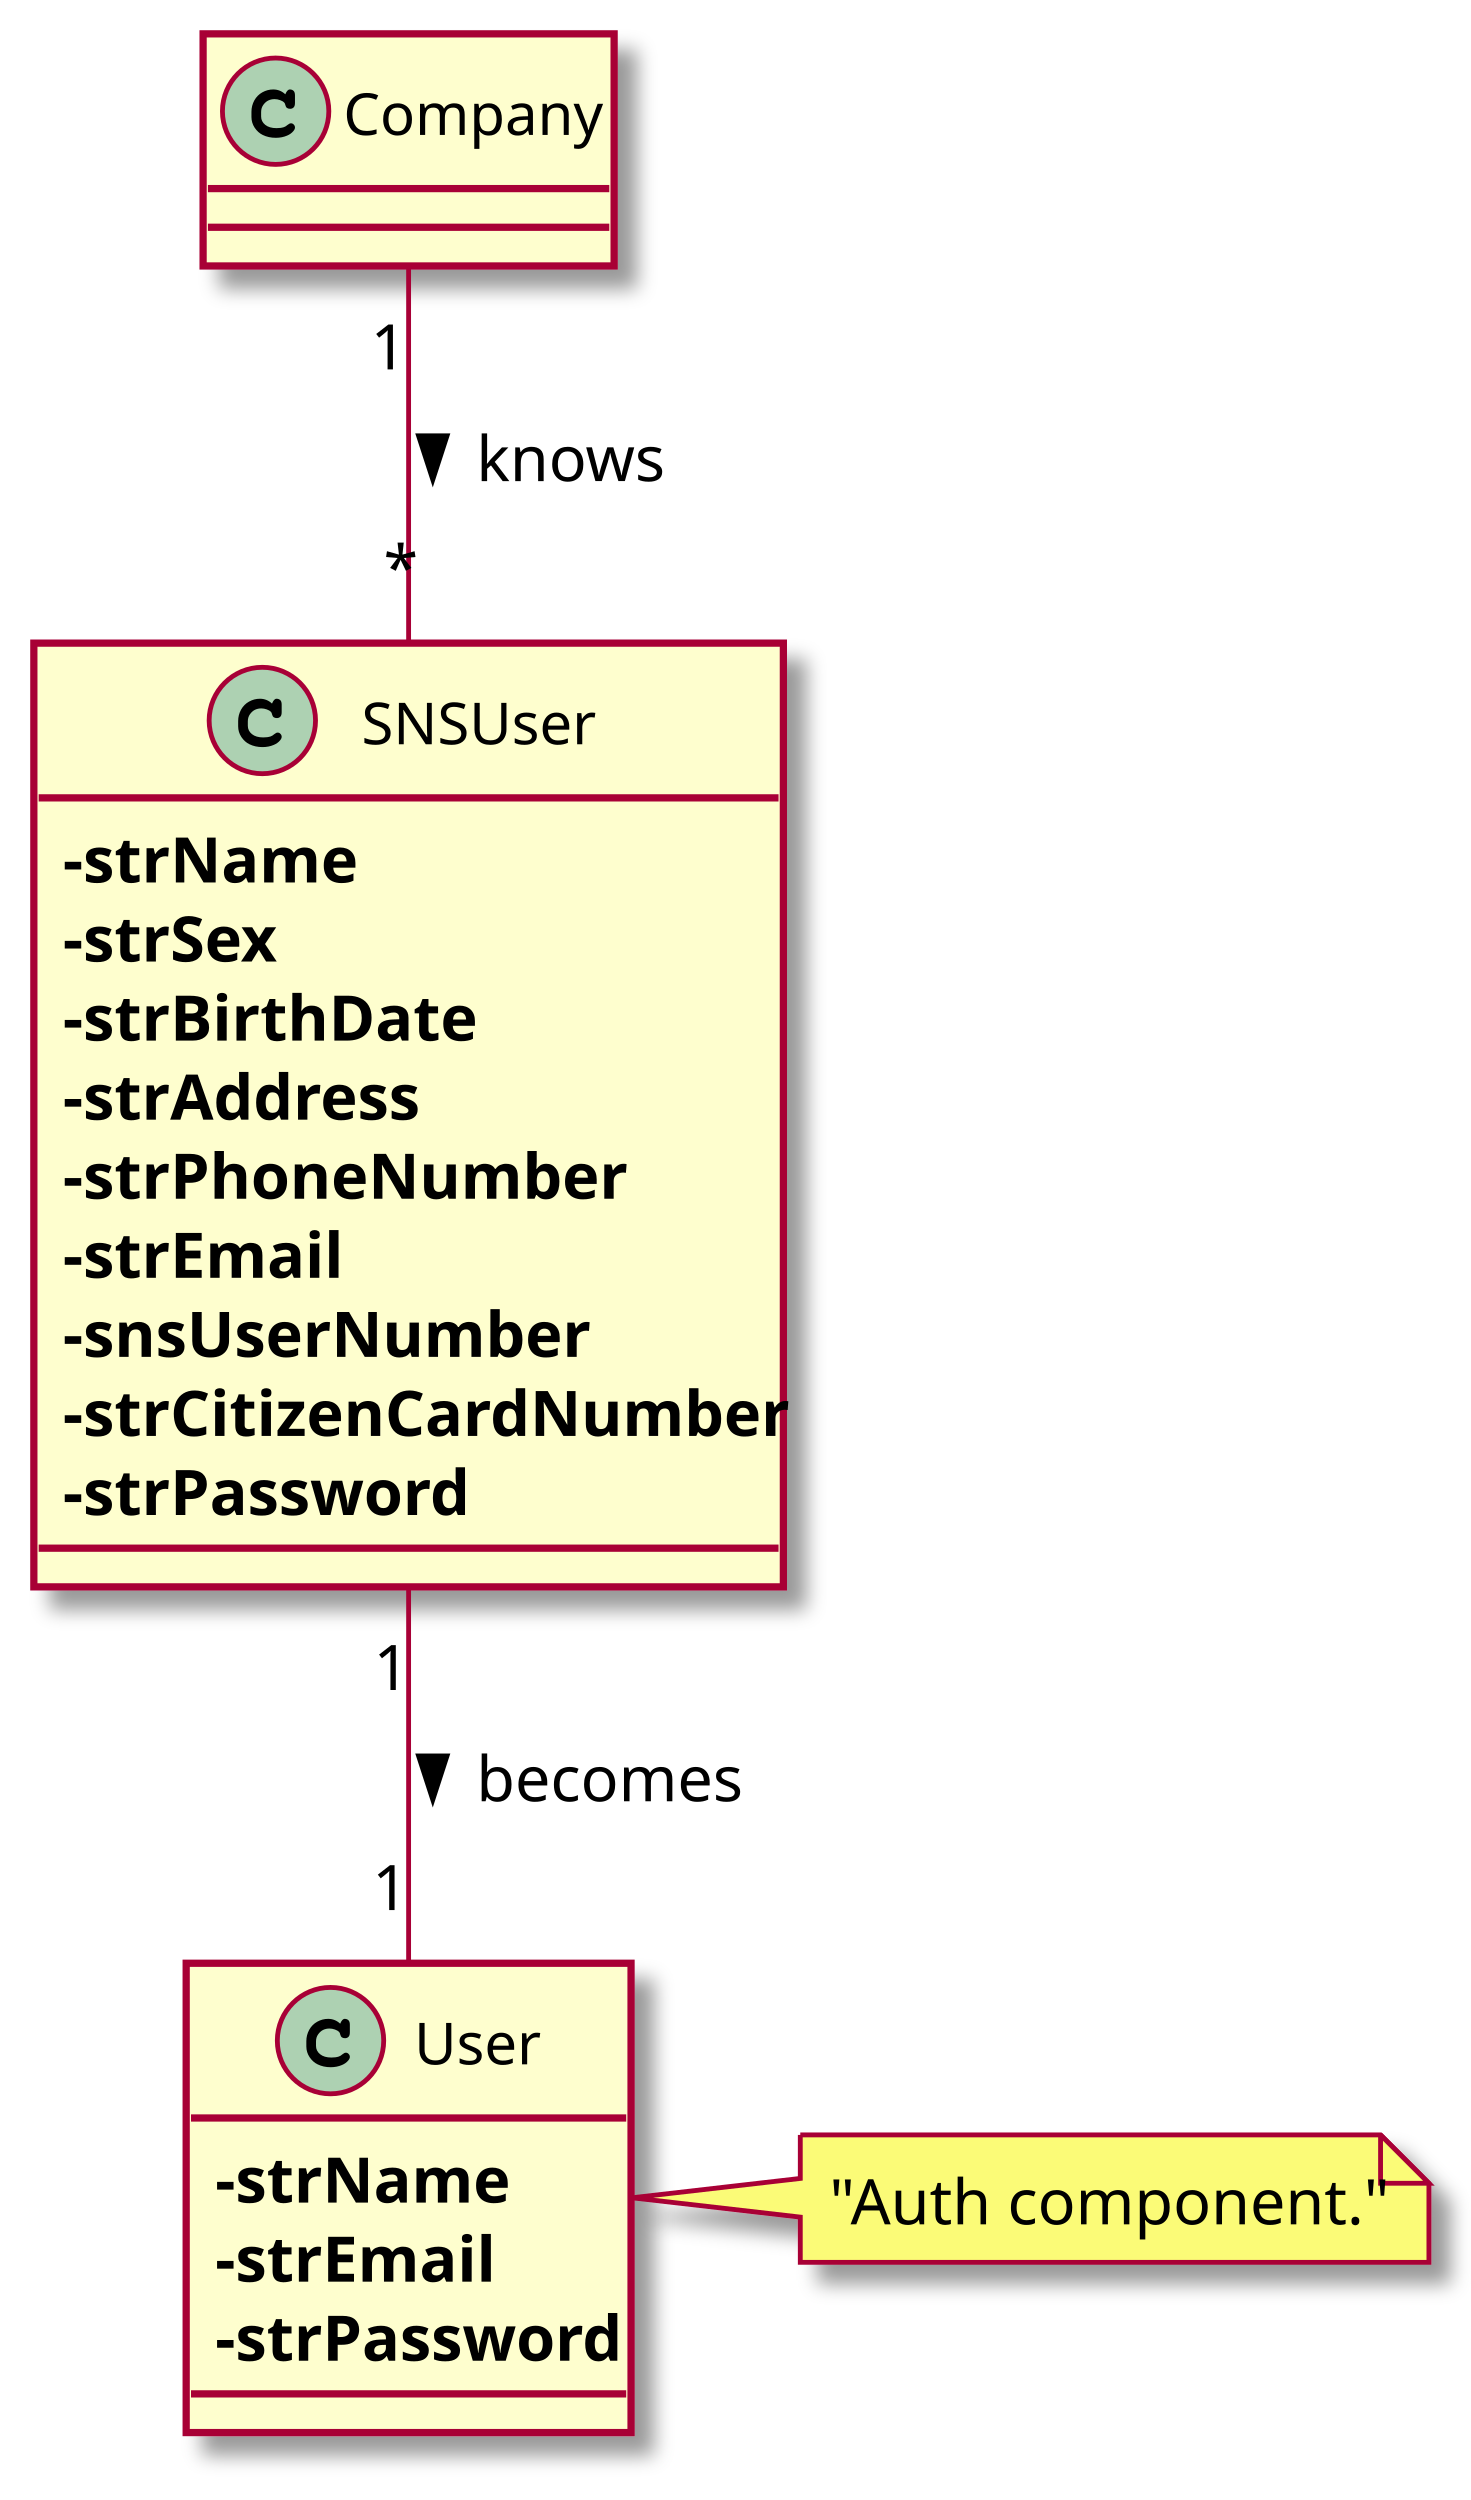
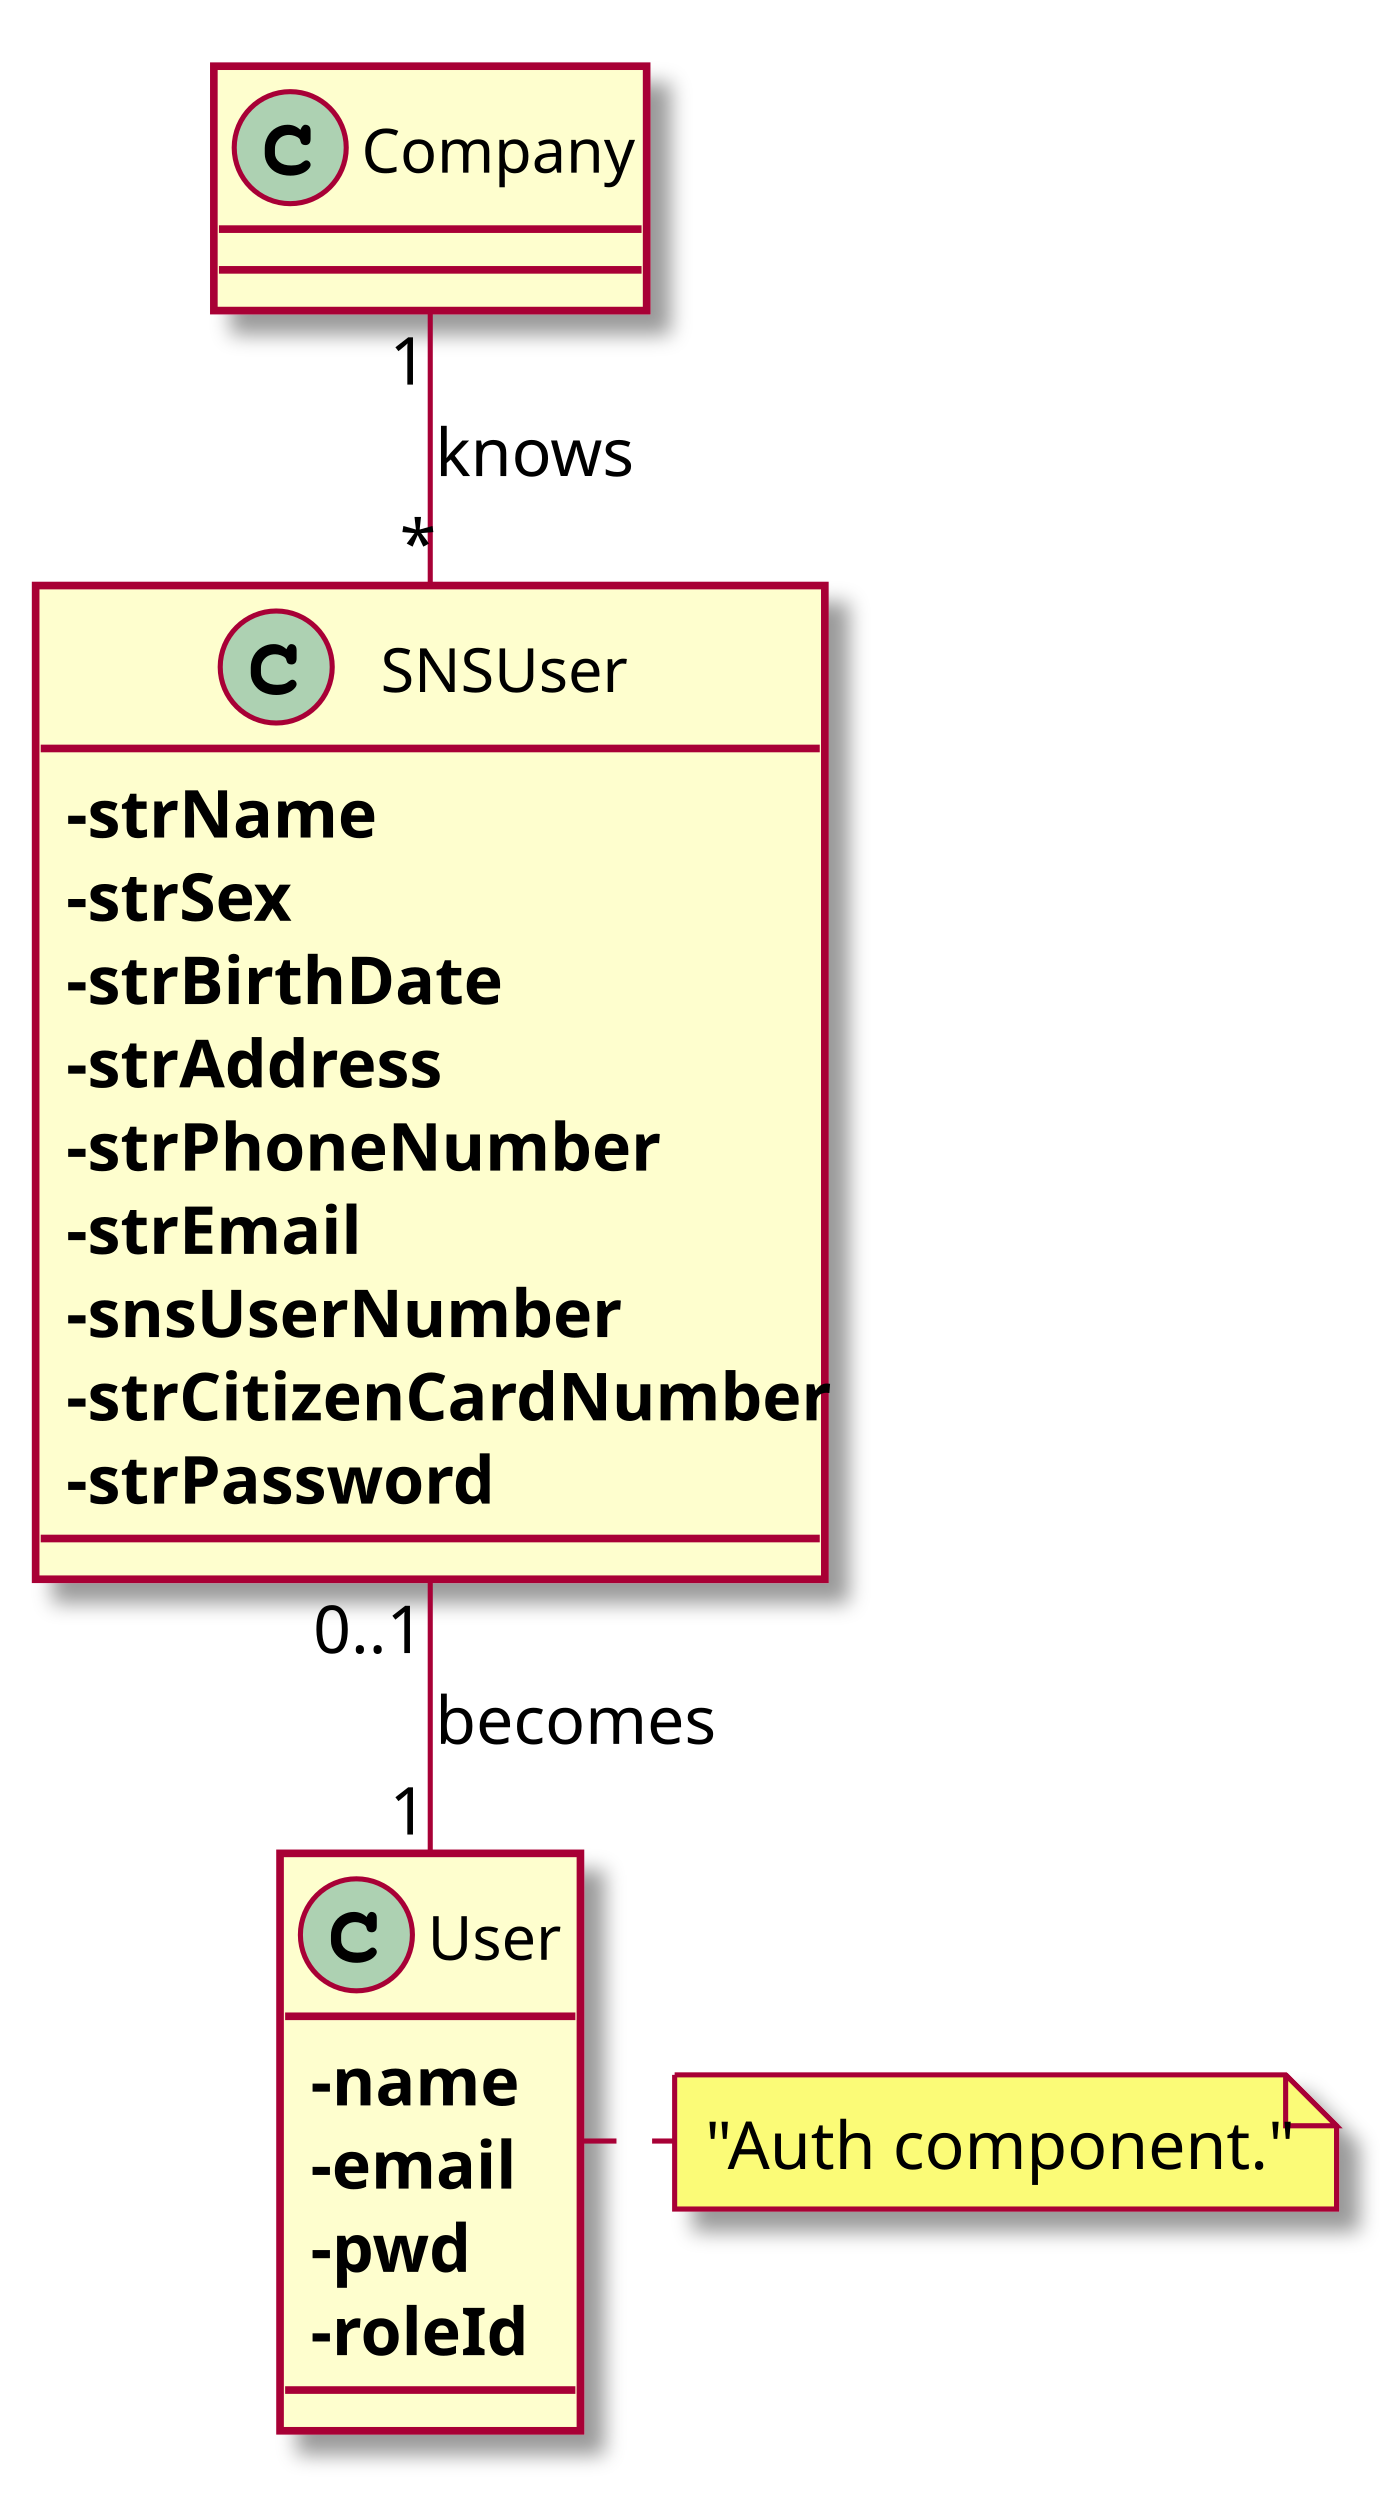
- <svg xmlns="http://www.w3.org/2000/svg" contentScriptType="application/ecmascript" contentStyleType="text/css" height="517px" preserveAspectRatio="none" style="width:304px;height:517px;background:#FFFFFF;" version="1.1" viewBox="0 0 304 517" width="304px" zoomAndPan="magnify">
+ <svg xmlns="http://www.w3.org/2000/svg" contentScriptType="application/ecmascript" contentStyleType="text/css" height="491px" preserveAspectRatio="none" style="width:271px;height:491px;background:#FFFFFF;" version="1.1" viewBox="0 0 271 491" width="271px" zoomAndPan="magnify">
  <defs>
-     <filter height="300%" id="f13tek2l375i1y" width="300%" x="-1" y="-1">
+     <filter height="300%" id="fffwhekcvrb3d" width="300%" x="-1" y="-1">
      <feGaussianBlur result="blurOut" stdDeviation="2.0" />
      <feColorMatrix in="blurOut" result="blurOut2" type="matrix" values="0 0 0 0 0 0 0 0 0 0 0 0 0 0 0 0 0 0 .4 0" />
      <feOffset dx="4.0" dy="4.0" in="blurOut2" result="blurOut3" />
      <feBlend in="SourceGraphic" in2="blurOut3" mode="normal" />
    </filter>
  </defs>
  <g>
-     <rect codeLine="18" fill="#FEFECE" filter="url(#f13tek2l375i1y)" height="97.055" id="User" style="stroke:#A80036;stroke-width:1.5;" width="92" x="38.5" y="406" />
-     <ellipse cx="68.35" cy="422" fill="#ADD1B2" rx="11" ry="11" style="stroke:#A80036;stroke-width:1.0;" />
-     <path d="M70.35,418.5 Q70.553,418 70.787,417.75 Q71.022,417.5 71.287,417.5 Q71.756,417.5 72.053,417.781 Q72.35,418.062 72.35,418.719 L72.35,420.281 Q72.35,420.938 72.069,421.219 Q71.787,421.5 71.35,421.5 Q70.959,421.5 70.709,421.328 Q70.459,421.156 70.35,420.703 Q70.303,420.391 70.131,420.219 Q69.819,419.891 69.256,419.703 Q68.694,419.5 68.131,419.5 Q67.428,419.5 66.834,419.781 Q66.256,420.062 65.803,420.688 Q65.35,421.312 65.35,422.172 L65.35,423.094 Q65.35,424.125 66.194,424.812 Q67.037,425.5 68.537,425.5 Q69.428,425.5 70.053,425.297 Q70.412,425.188 70.819,424.828 Q71.084,424.625 71.225,424.562 Q71.366,424.5 71.537,424.5 Q71.866,424.5 72.1,424.766 Q72.35,425.016 72.35,425.375 Q72.35,425.719 72.006,426.125 Q71.506,426.719 70.709,427.047 Q69.662,427.5 68.381,427.5 Q66.881,427.5 65.678,426.906 Q64.709,426.438 64.022,425.422 Q63.35,424.406 63.35,423.203 L63.35,422.109 Q63.35,420.859 63.944,419.766 Q64.553,418.672 65.6,418.094 Q66.662,417.5 67.85,417.5 Q68.569,417.5 69.194,417.75 Q69.819,418 70.35,418.5 Z " fill="#000000" />
-     <text fill="#000000" font-family="sans-serif" font-size="12" lengthAdjust="spacing" textLength="27" x="85.65" y="426.91">User</text>
-     <line style="stroke:#A80036;stroke-width:1.5;" x1="39.5" x2="129.5" y1="438" y2="438" />
-     <text fill="#000000" font-family="sans-serif" font-size="13" font-weight="bold" lengthAdjust="spacing" textLength="56" x="44.5" y="455.495">-strName</text>
-     <text fill="#000000" font-family="sans-serif" font-size="13" font-weight="bold" lengthAdjust="spacing" textLength="55" x="44.5" y="471.847">-strEmail</text>
-     <text fill="#000000" font-family="sans-serif" font-size="13" font-weight="bold" lengthAdjust="spacing" textLength="80" x="44.5" y="488.198">-strPassword</text>
-     <line style="stroke:#A80036;stroke-width:1.5;" x1="39.5" x2="129.5" y1="495.055" y2="495.055" />
-     <path d="M165.5,441.5 L165.5,450.5 L130.7,454.5 L165.5,458.5 L165.5,467.852 A0,0 0 0 0 165.5,467.852 L295.5,467.852 A0,0 0 0 0 295.5,467.852 L295.5,451.5 L285.5,441.5 L165.5,441.5 A0,0 0 0 0 165.5,441.5 " fill="#FBFB77" filter="url(#f13tek2l375i1y)" style="stroke:#A80036;stroke-width:1.0;" />
-     <path d="M285.5,441.5 L285.5,451.5 L295.5,451.5 L285.5,441.5 " fill="#FBFB77" style="stroke:#A80036;stroke-width:1.0;" />
-     <text fill="#000000" font-family="sans-serif" font-size="13" lengthAdjust="spacing" textLength="109" x="171.5" y="459.995">"Auth component."</text>
-     <rect codeLine="6" fill="#FEFECE" filter="url(#f13tek2l375i1y)" height="195.164" id="SNSUser" style="stroke:#A80036;stroke-width:1.5;" width="155" x="7" y="133" />
-     <ellipse cx="54.25" cy="149" fill="#ADD1B2" rx="11" ry="11" style="stroke:#A80036;stroke-width:1.0;" />
-     <path d="M56.25,145.5 Q56.453,145 56.688,144.75 Q56.922,144.5 57.188,144.5 Q57.656,144.5 57.953,144.781 Q58.25,145.062 58.25,145.719 L58.25,147.281 Q58.25,147.938 57.969,148.219 Q57.688,148.5 57.25,148.5 Q56.859,148.5 56.609,148.328 Q56.359,148.156 56.25,147.703 Q56.203,147.391 56.031,147.219 Q55.719,146.891 55.156,146.703 Q54.594,146.5 54.031,146.5 Q53.328,146.5 52.734,146.781 Q52.156,147.062 51.703,147.688 Q51.25,148.312 51.25,149.172 L51.25,150.094 Q51.25,151.125 52.094,151.812 Q52.938,152.5 54.438,152.5 Q55.328,152.5 55.953,152.297 Q56.312,152.188 56.719,151.828 Q56.984,151.625 57.125,151.562 Q57.266,151.5 57.438,151.5 Q57.766,151.5 58,151.766 Q58.25,152.016 58.25,152.375 Q58.25,152.719 57.906,153.125 Q57.406,153.719 56.609,154.047 Q55.562,154.5 54.281,154.5 Q52.781,154.5 51.578,153.906 Q50.609,153.438 49.922,152.422 Q49.25,151.406 49.25,150.203 L49.25,149.109 Q49.25,147.859 49.844,146.766 Q50.453,145.672 51.5,145.094 Q52.562,144.5 53.75,144.5 Q54.469,144.5 55.094,144.75 Q55.719,145 56.25,145.5 Z " fill="#000000" />
-     <text fill="#000000" font-family="sans-serif" font-size="12" lengthAdjust="spacing" textLength="52" x="74.75" y="153.91">SNSUser</text>
-     <line style="stroke:#A80036;stroke-width:1.5;" x1="8" x2="161" y1="165" y2="165" />
-     <text fill="#000000" font-family="sans-serif" font-size="13" font-weight="bold" lengthAdjust="spacing" textLength="56" x="13" y="182.495">-strName</text>
-     <text fill="#000000" font-family="sans-serif" font-size="13" font-weight="bold" lengthAdjust="spacing" textLength="44" x="13" y="198.847">-strSex</text>
-     <text fill="#000000" font-family="sans-serif" font-size="13" font-weight="bold" lengthAdjust="spacing" textLength="78" x="13" y="215.198">-strBirthDate</text>
-     <text fill="#000000" font-family="sans-serif" font-size="13" font-weight="bold" lengthAdjust="spacing" textLength="69" x="13" y="231.55">-strAddress</text>
-     <text fill="#000000" font-family="sans-serif" font-size="13" font-weight="bold" lengthAdjust="spacing" textLength="110" x="13" y="247.901">-strPhoneNumber</text>
-     <text fill="#000000" font-family="sans-serif" font-size="13" font-weight="bold" lengthAdjust="spacing" textLength="55" x="13" y="264.253">-strEmail</text>
-     <text fill="#000000" font-family="sans-serif" font-size="13" font-weight="bold" lengthAdjust="spacing" textLength="102" x="13" y="280.604">-snsUserNumber</text>
-     <text fill="#000000" font-family="sans-serif" font-size="13" font-weight="bold" lengthAdjust="spacing" textLength="143" x="13" y="296.956">-strCitizenCardNumber</text>
-     <text fill="#000000" font-family="sans-serif" font-size="13" font-weight="bold" lengthAdjust="spacing" textLength="80" x="13" y="313.308">-strPassword</text>
-     <line style="stroke:#A80036;stroke-width:1.5;" x1="8" x2="161" y1="320.164" y2="320.164" />
-     <rect fill="#FEFECE" filter="url(#f13tek2l375i1y)" height="48" id="Company" style="stroke:#A80036;stroke-width:1.5;" width="85" x="42" y="7" />
-     <ellipse cx="57" cy="23" fill="#ADD1B2" rx="11" ry="11" style="stroke:#A80036;stroke-width:1.0;" />
-     <path d="M59,19.5 Q59.203,19 59.438,18.75 Q59.672,18.5 59.938,18.5 Q60.406,18.5 60.703,18.781 Q61,19.062 61,19.719 L61,21.281 Q61,21.938 60.719,22.219 Q60.438,22.5 60,22.5 Q59.609,22.5 59.359,22.328 Q59.109,22.156 59,21.703 Q58.953,21.391 58.781,21.219 Q58.469,20.891 57.906,20.703 Q57.344,20.5 56.781,20.5 Q56.078,20.5 55.484,20.781 Q54.906,21.062 54.453,21.688 Q54,22.312 54,23.172 L54,24.094 Q54,25.125 54.844,25.812 Q55.688,26.5 57.188,26.5 Q58.078,26.5 58.703,26.297 Q59.062,26.188 59.469,25.828 Q59.734,25.625 59.875,25.562 Q60.016,25.5 60.188,25.5 Q60.516,25.5 60.75,25.766 Q61,26.016 61,26.375 Q61,26.719 60.656,27.125 Q60.156,27.719 59.359,28.047 Q58.312,28.5 57.031,28.5 Q55.531,28.5 54.328,27.906 Q53.359,27.438 52.672,26.422 Q52,25.406 52,24.203 L52,23.109 Q52,21.859 52.594,20.766 Q53.203,19.672 54.25,19.094 Q55.312,18.5 56.5,18.5 Q57.219,18.5 57.844,18.75 Q58.469,19 59,19.5 Z " fill="#000000" />
-     <text fill="#000000" font-family="sans-serif" font-size="12" lengthAdjust="spacing" textLength="53" x="71" y="27.91">Company</text>
-     <line style="stroke:#A80036;stroke-width:1.5;" x1="43" x2="126" y1="39" y2="39" />
-     <line style="stroke:#A80036;stroke-width:1.5;" x1="43" x2="126" y1="47" y2="47" />
-     <path codeLine="24" d="M84.5,55.04 C84.5,74.48 84.5,103.69 84.5,132.68 " fill="none" id="Company-SNSUser" style="stroke:#A80036;stroke-width:1.0;" />
-     <polygon fill="#000000" points="89.5,99.176,92.439,90.131,86.561,90.131,89.5,99.176" style="stroke:#000000;stroke-width:1.0;" />
-     <text fill="#000000" font-family="sans-serif" font-size="13" lengthAdjust="spacing" textLength="37" x="98.5" y="99.495">knows</text>
-     <text fill="#000000" font-family="sans-serif" font-size="13" lengthAdjust="spacing" textLength="7" x="76.647" y="76.388">1</text>
-     <text fill="#000000" font-family="sans-serif" font-size="13" lengthAdjust="spacing" textLength="5" x="79.309" y="122.081">*</text>
-     <path codeLine="25" d="M84.5,328.23 C84.5,355.1 84.5,383.11 84.5,405.81 " fill="none" id="SNSUser-User" style="stroke:#A80036;stroke-width:1.0;" />
-     <polygon fill="#000000" points="89.5,372.176,92.439,363.131,86.561,363.131,89.5,372.176" style="stroke:#000000;stroke-width:1.0;" />
-     <text fill="#000000" font-family="sans-serif" font-size="13" lengthAdjust="spacing" textLength="53" x="98.5" y="372.495">becomes</text>
-     <text fill="#000000" font-family="sans-serif" font-size="13" lengthAdjust="spacing" textLength="7" x="77.243" y="349.497">1</text>
-     <text fill="#000000" font-family="sans-serif" font-size="13" lengthAdjust="spacing" textLength="7" x="76.986" y="395.001">1</text>
+     <rect codeLine="18" fill="#FEFECE" filter="url(#fffwhekcvrb3d)" height="113.406" id="User" style="stroke:#A80036;stroke-width:1.5;" width="59" x="55" y="364" />
+     <ellipse cx="70" cy="380" fill="#ADD1B2" rx="11" ry="11" style="stroke:#A80036;stroke-width:1.0;" />
+     <path d="M72,376.5 Q72.203,376 72.438,375.75 Q72.672,375.5 72.938,375.5 Q73.406,375.5 73.703,375.781 Q74,376.062 74,376.719 L74,378.281 Q74,378.938 73.719,379.219 Q73.438,379.5 73,379.5 Q72.609,379.5 72.359,379.328 Q72.109,379.156 72,378.703 Q71.953,378.391 71.781,378.219 Q71.469,377.891 70.906,377.703 Q70.344,377.5 69.781,377.5 Q69.078,377.5 68.484,377.781 Q67.906,378.062 67.453,378.688 Q67,379.312 67,380.172 L67,381.094 Q67,382.125 67.844,382.812 Q68.688,383.5 70.188,383.5 Q71.078,383.5 71.703,383.297 Q72.062,383.188 72.469,382.828 Q72.734,382.625 72.875,382.562 Q73.016,382.5 73.188,382.5 Q73.516,382.5 73.75,382.766 Q74,383.016 74,383.375 Q74,383.719 73.656,384.125 Q73.156,384.719 72.359,385.047 Q71.312,385.5 70.031,385.5 Q68.531,385.5 67.328,384.906 Q66.359,384.438 65.672,383.422 Q65,382.406 65,381.203 L65,380.109 Q65,378.859 65.594,377.766 Q66.203,376.672 67.25,376.094 Q68.312,375.5 69.5,375.5 Q70.219,375.5 70.844,375.75 Q71.469,376 72,376.5 Z " fill="#000000" />
+     <text fill="#000000" font-family="sans-serif" font-size="12" lengthAdjust="spacing" textLength="27" x="84" y="384.91">User</text>
+     <line style="stroke:#A80036;stroke-width:1.5;" x1="56" x2="113" y1="396" y2="396" />
+     <text fill="#000000" font-family="sans-serif" font-size="13" font-weight="bold" lengthAdjust="spacing" textLength="40" x="61" y="413.495">-name</text>
+     <text fill="#000000" font-family="sans-serif" font-size="13" font-weight="bold" lengthAdjust="spacing" textLength="40" x="61" y="429.847">-email</text>
+     <text fill="#000000" font-family="sans-serif" font-size="13" font-weight="bold" lengthAdjust="spacing" textLength="31" x="61" y="446.198">-pwd</text>
+     <text fill="#000000" font-family="sans-serif" font-size="13" font-weight="bold" lengthAdjust="spacing" textLength="41" x="61" y="462.55">-roleId</text>
+     <line style="stroke:#A80036;stroke-width:1.5;" x1="56" x2="113" y1="469.406" y2="469.406" />
+     <path d="M132.5,407.5 L132.5,433.852 L262.5,433.852 L262.5,417.5 L252.5,407.5 L132.5,407.5 " fill="#FBFB77" filter="url(#fffwhekcvrb3d)" style="stroke:#A80036;stroke-width:1.0;" />
+     <path d="M252.5,407.5 L252.5,417.5 L262.5,417.5 L252.5,407.5 " fill="#FBFB77" style="stroke:#A80036;stroke-width:1.0;" />
+     <text fill="#000000" font-family="sans-serif" font-size="13" lengthAdjust="spacing" textLength="109" x="138.5" y="425.995">"Auth component."</text>
+     <rect codeLine="6" fill="#FEFECE" filter="url(#fffwhekcvrb3d)" height="195.164" id="SNSUser" style="stroke:#A80036;stroke-width:1.5;" width="155" x="7" y="115" />
+     <ellipse cx="54.25" cy="131" fill="#ADD1B2" rx="11" ry="11" style="stroke:#A80036;stroke-width:1.0;" />
+     <path d="M56.25,127.5 Q56.453,127 56.688,126.75 Q56.922,126.5 57.188,126.5 Q57.656,126.5 57.953,126.781 Q58.25,127.062 58.25,127.719 L58.25,129.281 Q58.25,129.938 57.969,130.219 Q57.688,130.5 57.25,130.5 Q56.859,130.5 56.609,130.328 Q56.359,130.156 56.25,129.703 Q56.203,129.391 56.031,129.219 Q55.719,128.891 55.156,128.703 Q54.594,128.5 54.031,128.5 Q53.328,128.5 52.734,128.781 Q52.156,129.062 51.703,129.688 Q51.25,130.312 51.25,131.172 L51.25,132.094 Q51.25,133.125 52.094,133.812 Q52.938,134.5 54.438,134.5 Q55.328,134.5 55.953,134.297 Q56.312,134.188 56.719,133.828 Q56.984,133.625 57.125,133.562 Q57.266,133.5 57.438,133.5 Q57.766,133.5 58,133.766 Q58.25,134.016 58.25,134.375 Q58.25,134.719 57.906,135.125 Q57.406,135.719 56.609,136.047 Q55.562,136.5 54.281,136.5 Q52.781,136.5 51.578,135.906 Q50.609,135.438 49.922,134.422 Q49.25,133.406 49.25,132.203 L49.25,131.109 Q49.25,129.859 49.844,128.766 Q50.453,127.672 51.5,127.094 Q52.562,126.5 53.75,126.5 Q54.469,126.5 55.094,126.75 Q55.719,127 56.25,127.5 Z " fill="#000000" />
+     <text fill="#000000" font-family="sans-serif" font-size="12" lengthAdjust="spacing" textLength="52" x="74.75" y="135.91">SNSUser</text>
+     <line style="stroke:#A80036;stroke-width:1.5;" x1="8" x2="161" y1="147" y2="147" />
+     <text fill="#000000" font-family="sans-serif" font-size="13" font-weight="bold" lengthAdjust="spacing" textLength="56" x="13" y="164.495">-strName</text>
+     <text fill="#000000" font-family="sans-serif" font-size="13" font-weight="bold" lengthAdjust="spacing" textLength="44" x="13" y="180.847">-strSex</text>
+     <text fill="#000000" font-family="sans-serif" font-size="13" font-weight="bold" lengthAdjust="spacing" textLength="78" x="13" y="197.198">-strBirthDate</text>
+     <text fill="#000000" font-family="sans-serif" font-size="13" font-weight="bold" lengthAdjust="spacing" textLength="69" x="13" y="213.55">-strAddress</text>
+     <text fill="#000000" font-family="sans-serif" font-size="13" font-weight="bold" lengthAdjust="spacing" textLength="110" x="13" y="229.901">-strPhoneNumber</text>
+     <text fill="#000000" font-family="sans-serif" font-size="13" font-weight="bold" lengthAdjust="spacing" textLength="55" x="13" y="246.253">-strEmail</text>
+     <text fill="#000000" font-family="sans-serif" font-size="13" font-weight="bold" lengthAdjust="spacing" textLength="102" x="13" y="262.604">-snsUserNumber</text>
+     <text fill="#000000" font-family="sans-serif" font-size="13" font-weight="bold" lengthAdjust="spacing" textLength="143" x="13" y="278.956">-strCitizenCardNumber</text>
+     <text fill="#000000" font-family="sans-serif" font-size="13" font-weight="bold" lengthAdjust="spacing" textLength="80" x="13" y="295.308">-strPassword</text>
+     <line style="stroke:#A80036;stroke-width:1.5;" x1="8" x2="161" y1="302.164" y2="302.164" />
+     <rect fill="#FEFECE" filter="url(#fffwhekcvrb3d)" height="48" id="Company" style="stroke:#A80036;stroke-width:1.5;" width="85" x="42" y="13" />
+     <ellipse cx="57" cy="29" fill="#ADD1B2" rx="11" ry="11" style="stroke:#A80036;stroke-width:1.0;" />
+     <path d="M59,25.5 Q59.203,25 59.438,24.75 Q59.672,24.5 59.938,24.5 Q60.406,24.5 60.703,24.781 Q61,25.062 61,25.719 L61,27.281 Q61,27.938 60.719,28.219 Q60.438,28.5 60,28.5 Q59.609,28.5 59.359,28.328 Q59.109,28.156 59,27.703 Q58.953,27.391 58.781,27.219 Q58.469,26.891 57.906,26.703 Q57.344,26.5 56.781,26.5 Q56.078,26.5 55.484,26.781 Q54.906,27.062 54.453,27.688 Q54,28.312 54,29.172 L54,30.094 Q54,31.125 54.844,31.812 Q55.688,32.5 57.188,32.5 Q58.078,32.5 58.703,32.297 Q59.062,32.188 59.469,31.828 Q59.734,31.625 59.875,31.562 Q60.016,31.5 60.188,31.5 Q60.516,31.5 60.75,31.766 Q61,32.016 61,32.375 Q61,32.719 60.656,33.125 Q60.156,33.719 59.359,34.047 Q58.312,34.5 57.031,34.5 Q55.531,34.5 54.328,33.906 Q53.359,33.438 52.672,32.422 Q52,31.406 52,30.203 L52,29.109 Q52,27.859 52.594,26.766 Q53.203,25.672 54.25,25.094 Q55.312,24.5 56.5,24.5 Q57.219,24.5 57.844,24.75 Q58.469,25 59,25.5 Z " fill="#000000" />
+     <text fill="#000000" font-family="sans-serif" font-size="12" lengthAdjust="spacing" textLength="53" x="71" y="33.91">Company</text>
+     <line style="stroke:#A80036;stroke-width:1.5;" x1="43" x2="126" y1="45" y2="45" />
+     <line style="stroke:#A80036;stroke-width:1.5;" x1="43" x2="126" y1="53" y2="53" />
+     <path d="M114.074,420.5 C120.157,420.5 126.24,420.5 132.324,420.5 " fill="none" style="stroke:#A80036;stroke-width:1.0;stroke-dasharray:7.0,7.0;" />
+     <path d="M84.5,61.039 C84.5,75.327 84.5,94.754 84.5,114.898 " fill="none" style="stroke:#A80036;stroke-width:1.0;" />
+     <text fill="#000000" font-family="sans-serif" font-size="13" lengthAdjust="spacing" textLength="37" x="85.5" y="93.495">knows</text>
+     <text fill="#000000" font-family="sans-serif" font-size="13" lengthAdjust="spacing" textLength="5" x="78.5" y="111.393">*</text>
+     <text fill="#000000" font-family="sans-serif" font-size="13" lengthAdjust="spacing" textLength="7" x="76.5" y="75.535">1</text>
+     <path d="M84.5,310.167 C84.5,328.565 84.5,347.234 84.5,363.813 " fill="none" style="stroke:#A80036;stroke-width:1.0;" />
+     <text fill="#000000" font-family="sans-serif" font-size="13" lengthAdjust="spacing" textLength="53" x="85.5" y="342.495">becomes</text>
+     <text fill="#000000" font-family="sans-serif" font-size="13" lengthAdjust="spacing" textLength="7" x="76.5" y="360.308">1</text>
+     <text fill="#000000" font-family="sans-serif" font-size="13" lengthAdjust="spacing" textLength="22" x="61.5" y="324.662">0..1</text>
  </g>
</svg>
